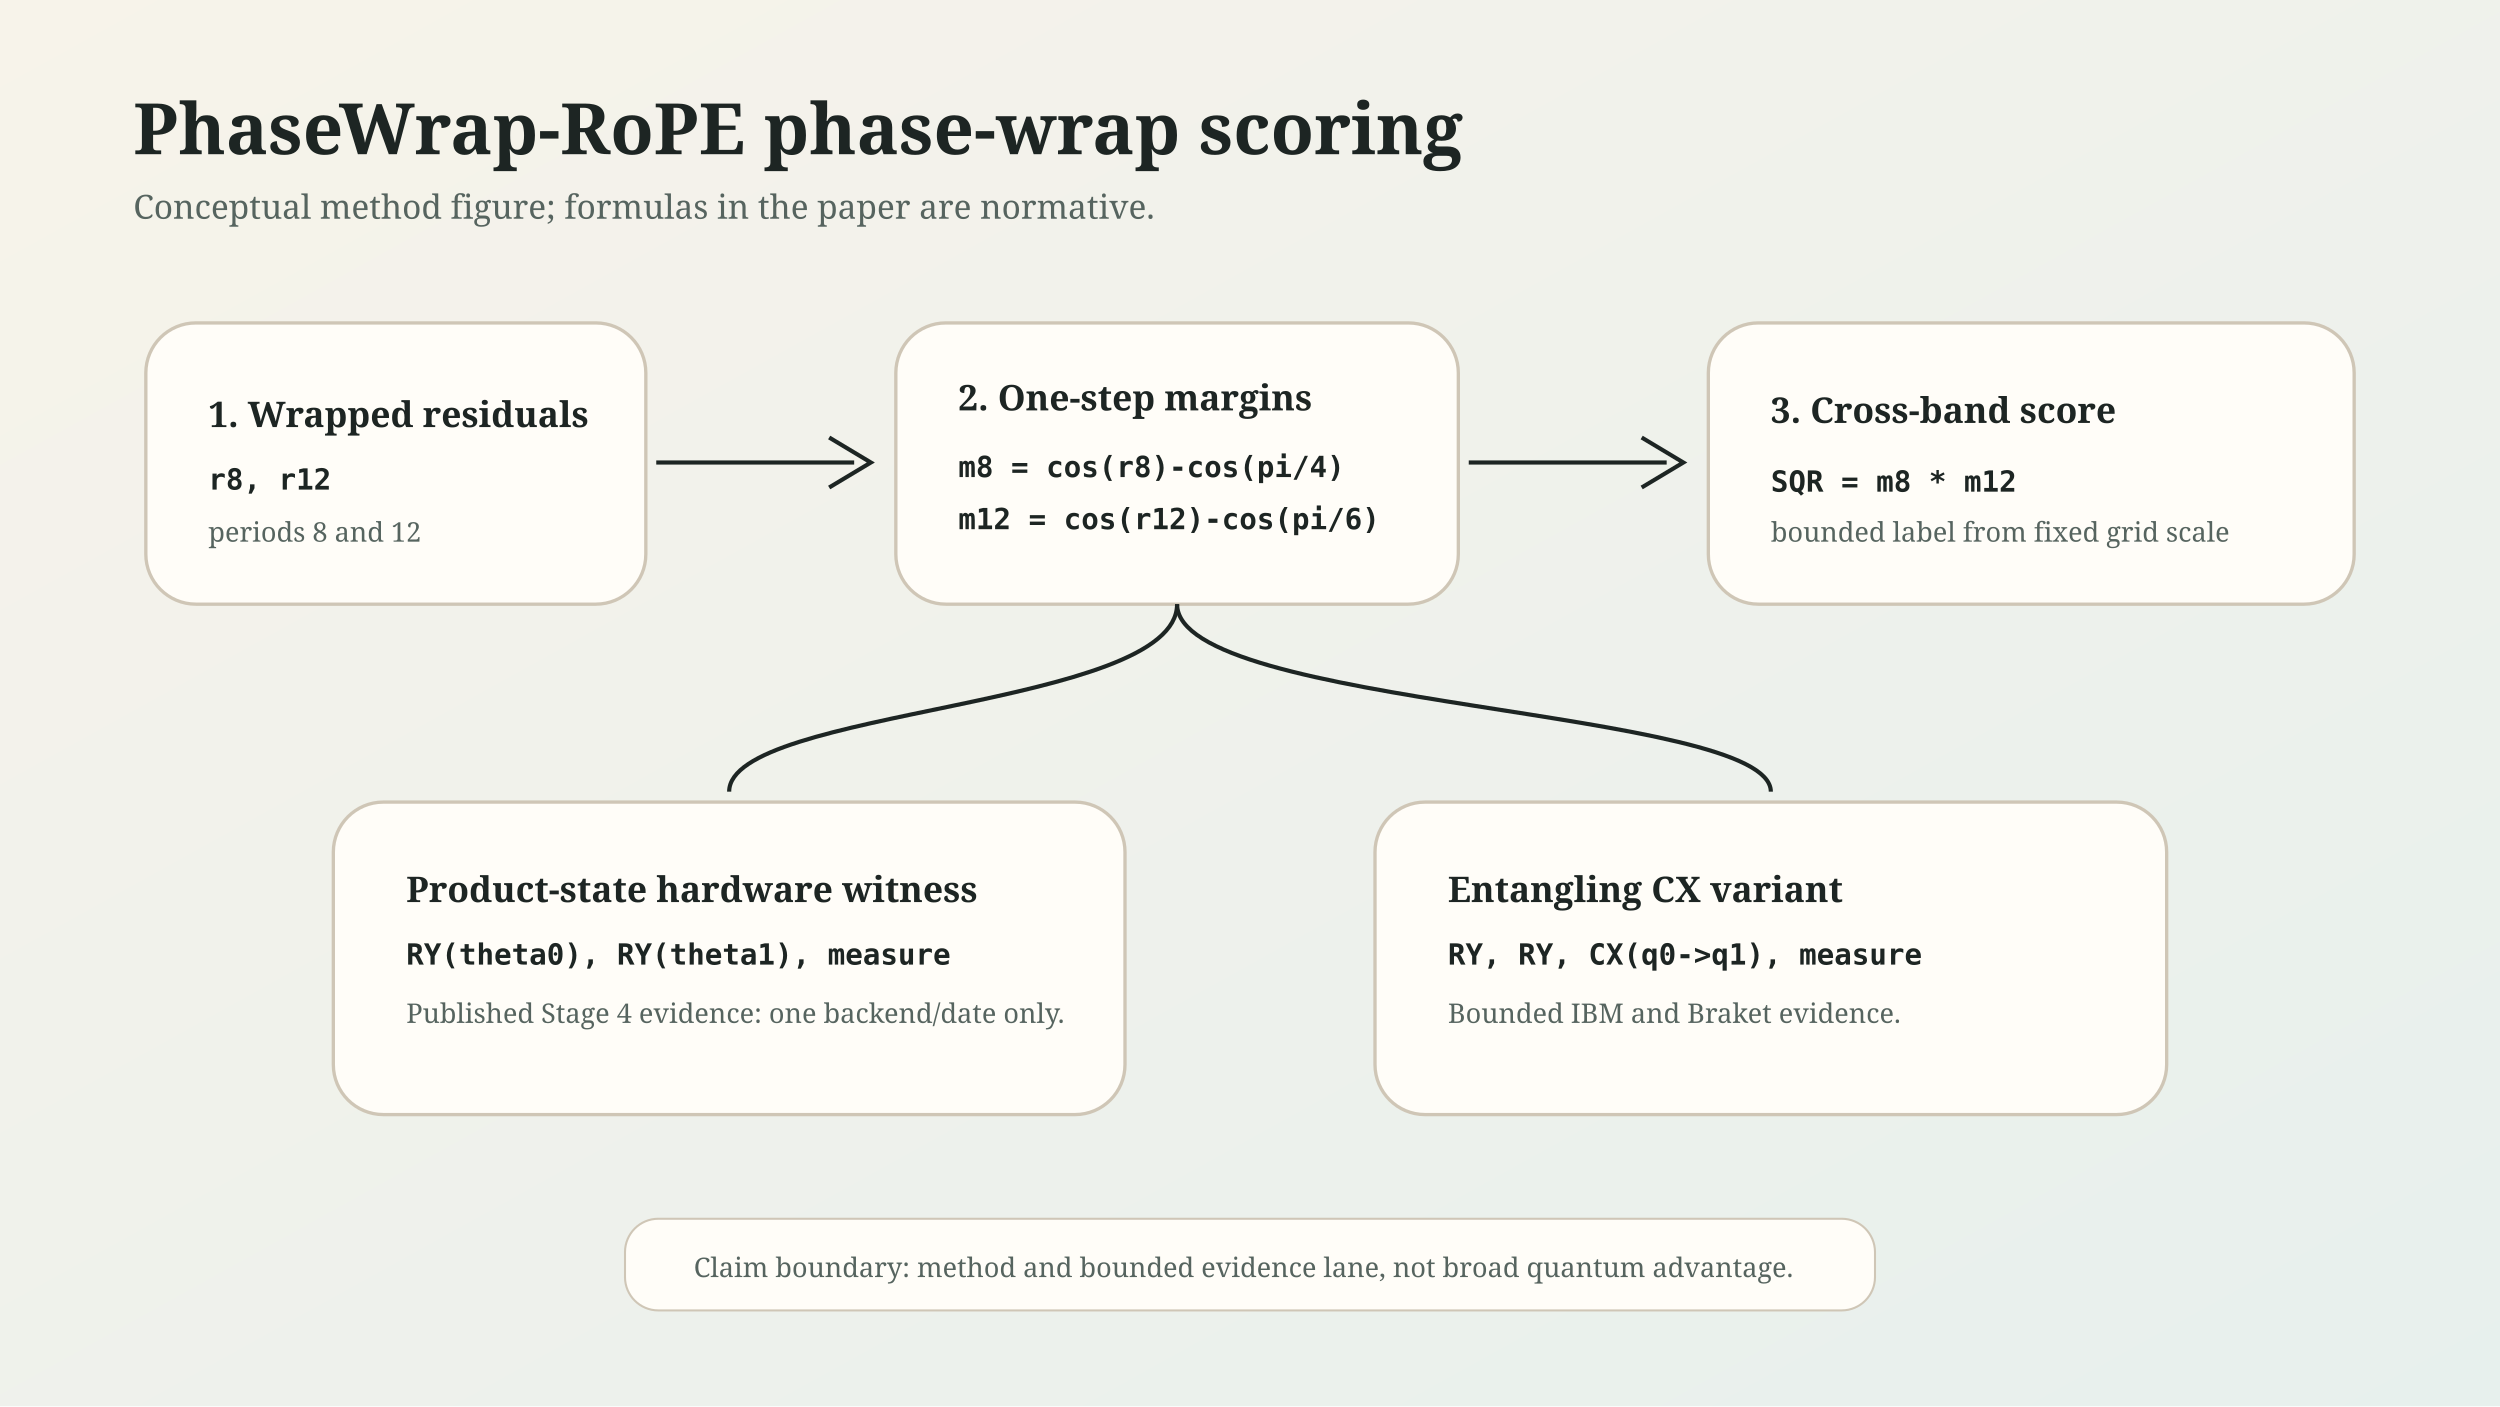
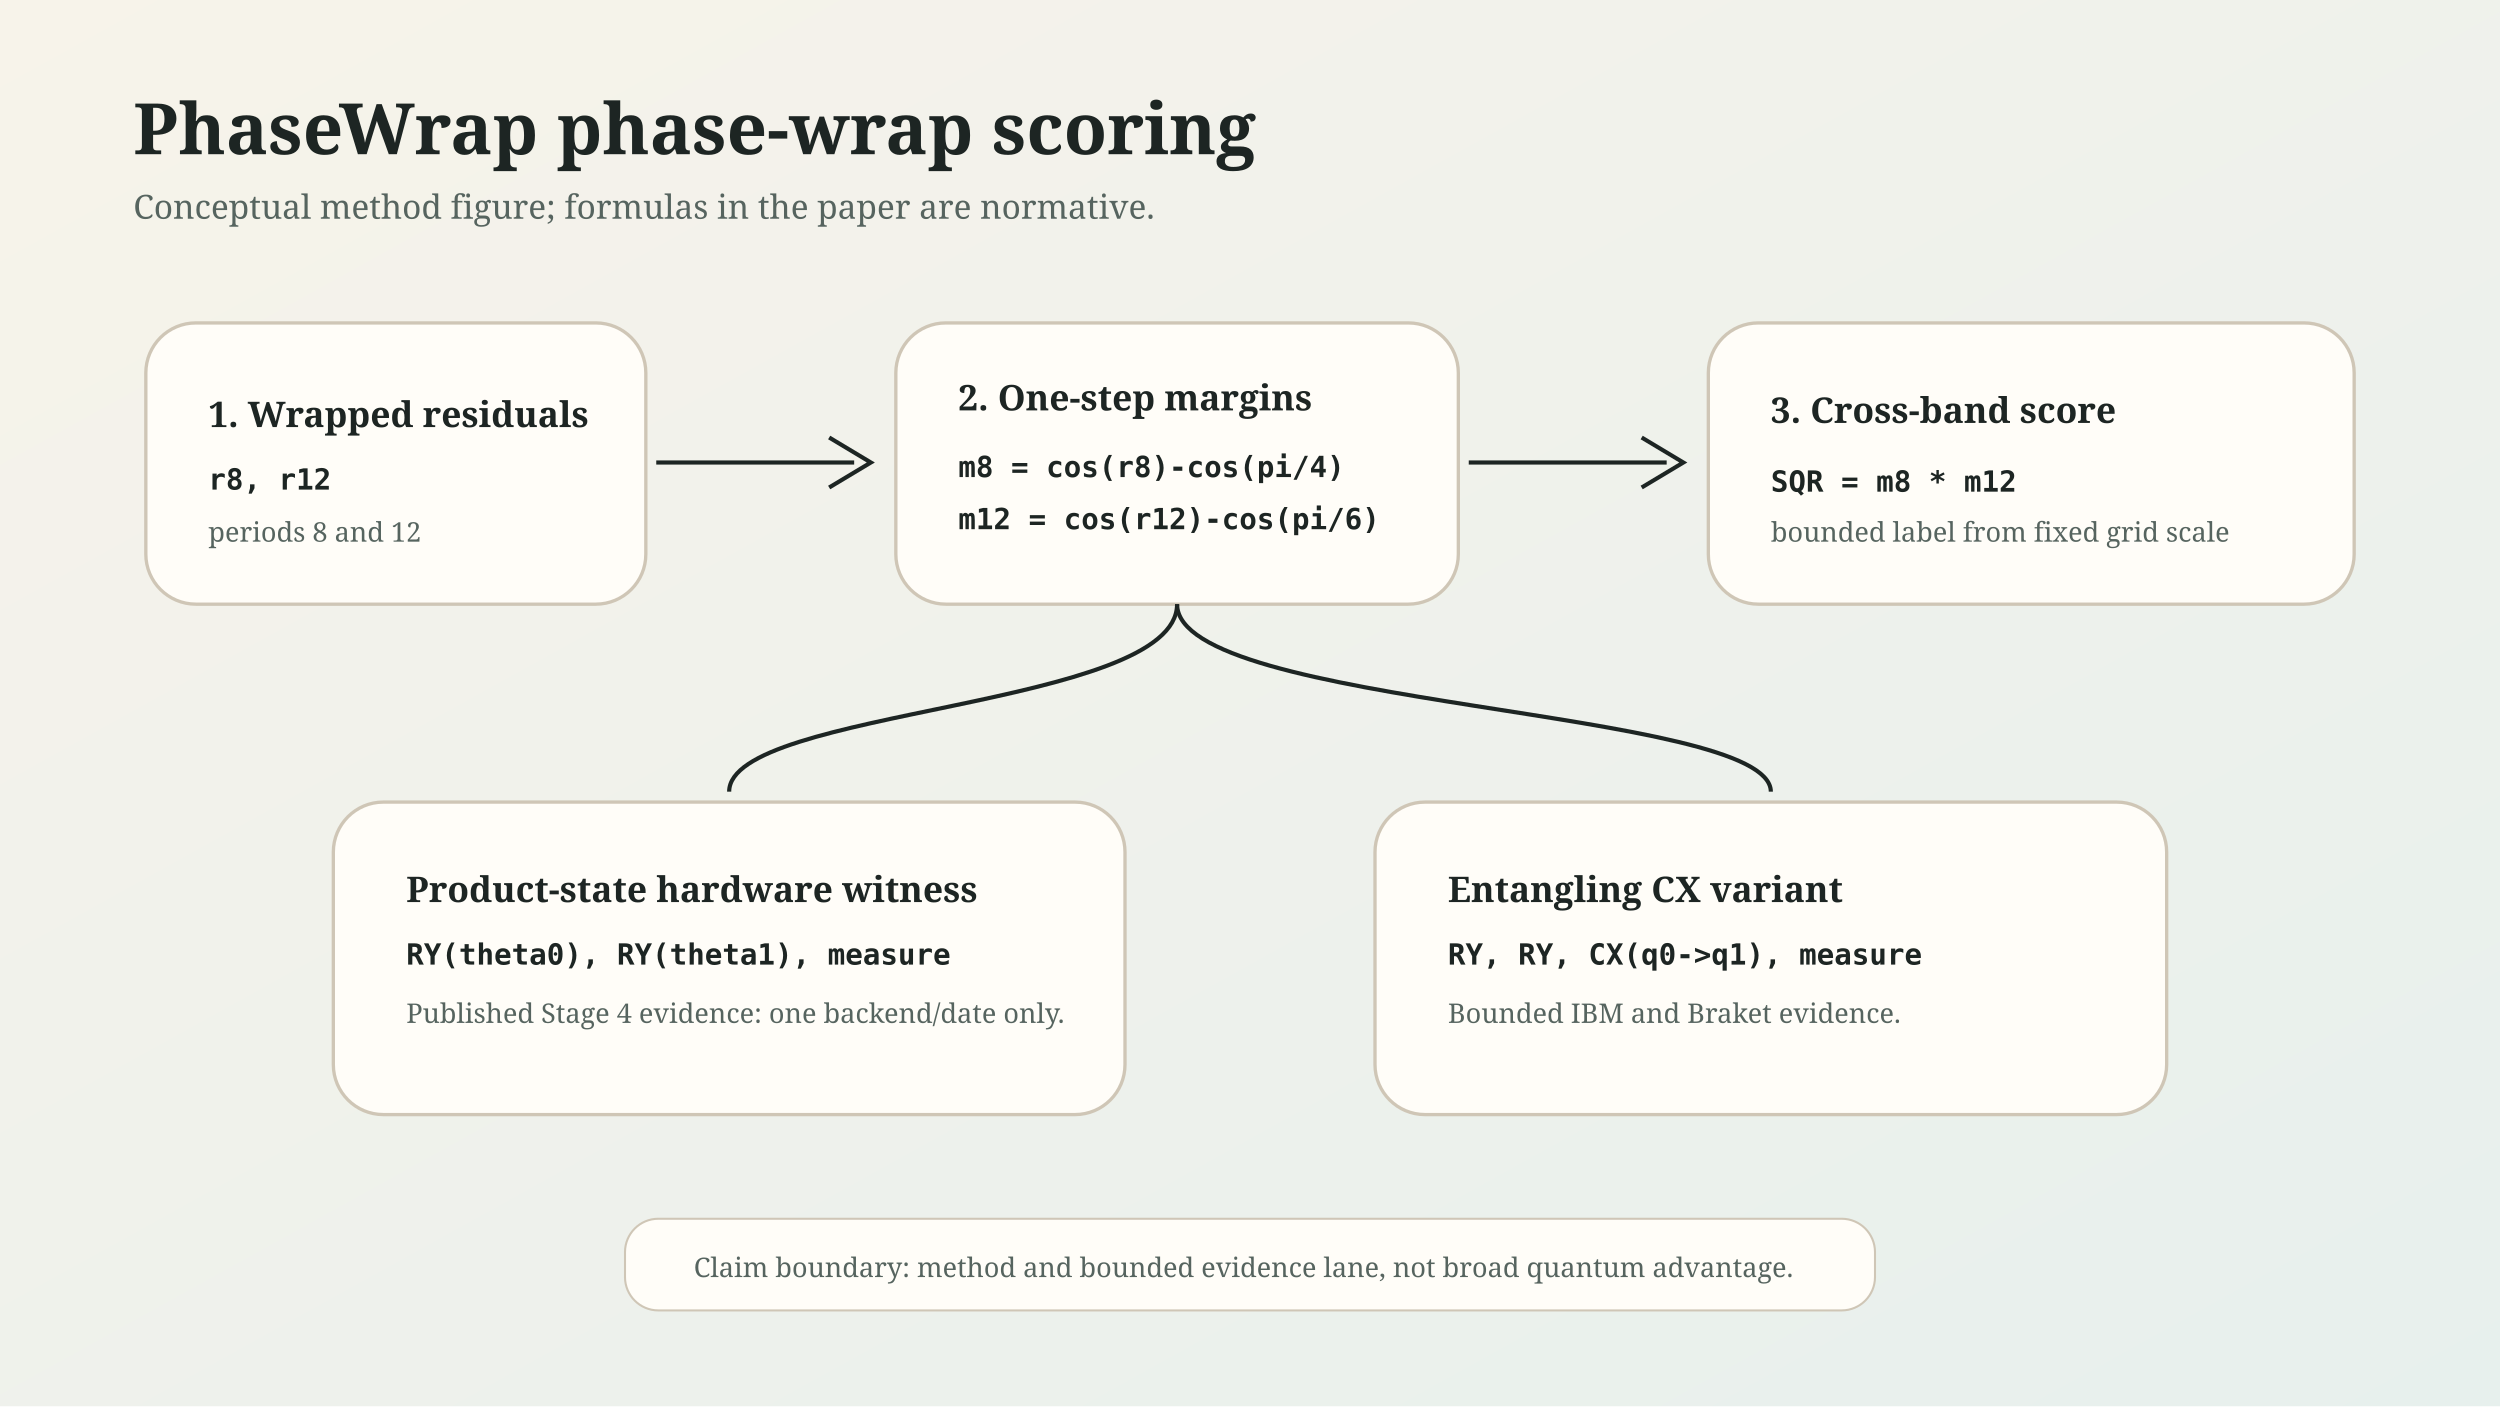
<svg xmlns="http://www.w3.org/2000/svg" width="1200" height="675" viewBox="0 0 1200 675" role="img" aria-labelledby="title desc">
  <defs>
    <linearGradient id="paper" x1="0" y1="0" x2="1" y2="1">
      <stop offset="0" stop-color="#f7f3ea" />
      <stop offset="1" stop-color="#e7f0ed" />
    </linearGradient>
    <style>
      .title { font: 700 34px Georgia, serif; fill: #1d2523; }
      .sub { font: 500 16px Georgia, serif; fill: #56645f; }
      .label { font: 700 17px Georgia, serif; fill: #1d2523; }
      .small { font: 500 13px Georgia, serif; fill: #56645f; }
      .tiny { font: 500 11px Georgia, serif; fill: #6d7974; }
      .mono { font: 700 14px Consolas, monospace; fill: #1d2523; }
      .panel { fill: #fffdf8; stroke: #cfc6b6; stroke-width: 1.6; rx: 24; }
      .ink { stroke: #1d2523; stroke-width: 2; fill: none; }
      .grid { stroke: #d7d0c2; stroke-width: 1; stroke-dasharray: 4 7; }
      .teal { fill: #0f766e; }
      .amber { fill: #b7791f; }
      .red { fill: #9f3a38; }
      .blue { fill: #2f5d86; }
    </style>
  </defs>
  <rect width="1200" height="675" fill="url(#paper)" />
-   <text x="64" y="74" class="title">PhaseWrap-RoPE phase-wrap scoring</text>
+   <text x="64" y="74" class="title">PhaseWrap phase-wrap scoring</text>
  <text x="64" y="105" class="sub">Conceptual method figure; formulas in the paper are normative.</text>
  <rect x="70" y="155" width="240" height="135" class="panel" />
  <text x="100" y="205" class="label">1. Wrapped residuals</text>
  <text x="100" y="235" class="mono">r8, r12</text>
  <text x="100" y="260" class="small">periods 8 and 12</text>
  <path d="M315 222 H410" class="ink" />
  <path d="M398 210 L418 222 L398 234" class="ink" />
  <rect x="430" y="155" width="270" height="135" class="panel" />
  <text x="460" y="197" class="label">2. One-step margins</text>
  <text x="460" y="229" class="mono">m8 = cos(r8)-cos(pi/4)</text>
  <text x="460" y="254" class="mono">m12 = cos(r12)-cos(pi/6)</text>
  <path d="M705 222 H800" class="ink" />
  <path d="M788 210 L808 222 L788 234" class="ink" />
  <rect x="820" y="155" width="310" height="135" class="panel" />
  <text x="850" y="203" class="label">3. Cross-band score</text>
  <text x="850" y="236" class="mono">SQR = m8 * m12</text>
  <text x="850" y="260" class="small">bounded label from fixed grid scale</text>
  <rect x="160" y="385" width="380" height="150" class="panel" />
  <text x="195" y="433" class="label">Product-state hardware witness</text>
  <text x="195" y="463" class="mono">RY(theta0), RY(theta1), measure</text>
  <text x="195" y="491" class="small">Published Stage 4 evidence: one backend/date only.</text>
  <rect x="660" y="385" width="380" height="150" class="panel" />
  <text x="695" y="433" class="label">Entangling CX variant</text>
  <text x="695" y="463" class="mono">RY, RY, CX(q0-&gt;q1), measure</text>
  <text x="695" y="491" class="small">Bounded IBM and Braket evidence.</text>
  <path d="M565 290 C565 340 350 340 350 380" class="ink" />
  <path d="M565 290 C565 340 850 340 850 380" class="ink" />
  <rect x="300" y="585" width="600" height="44" rx="16" fill="#fffdf8" stroke="#cfc6b6" />
  <text x="333" y="613" class="small">Claim boundary: method and bounded evidence lane, not broad quantum advantage.</text>
</svg>
